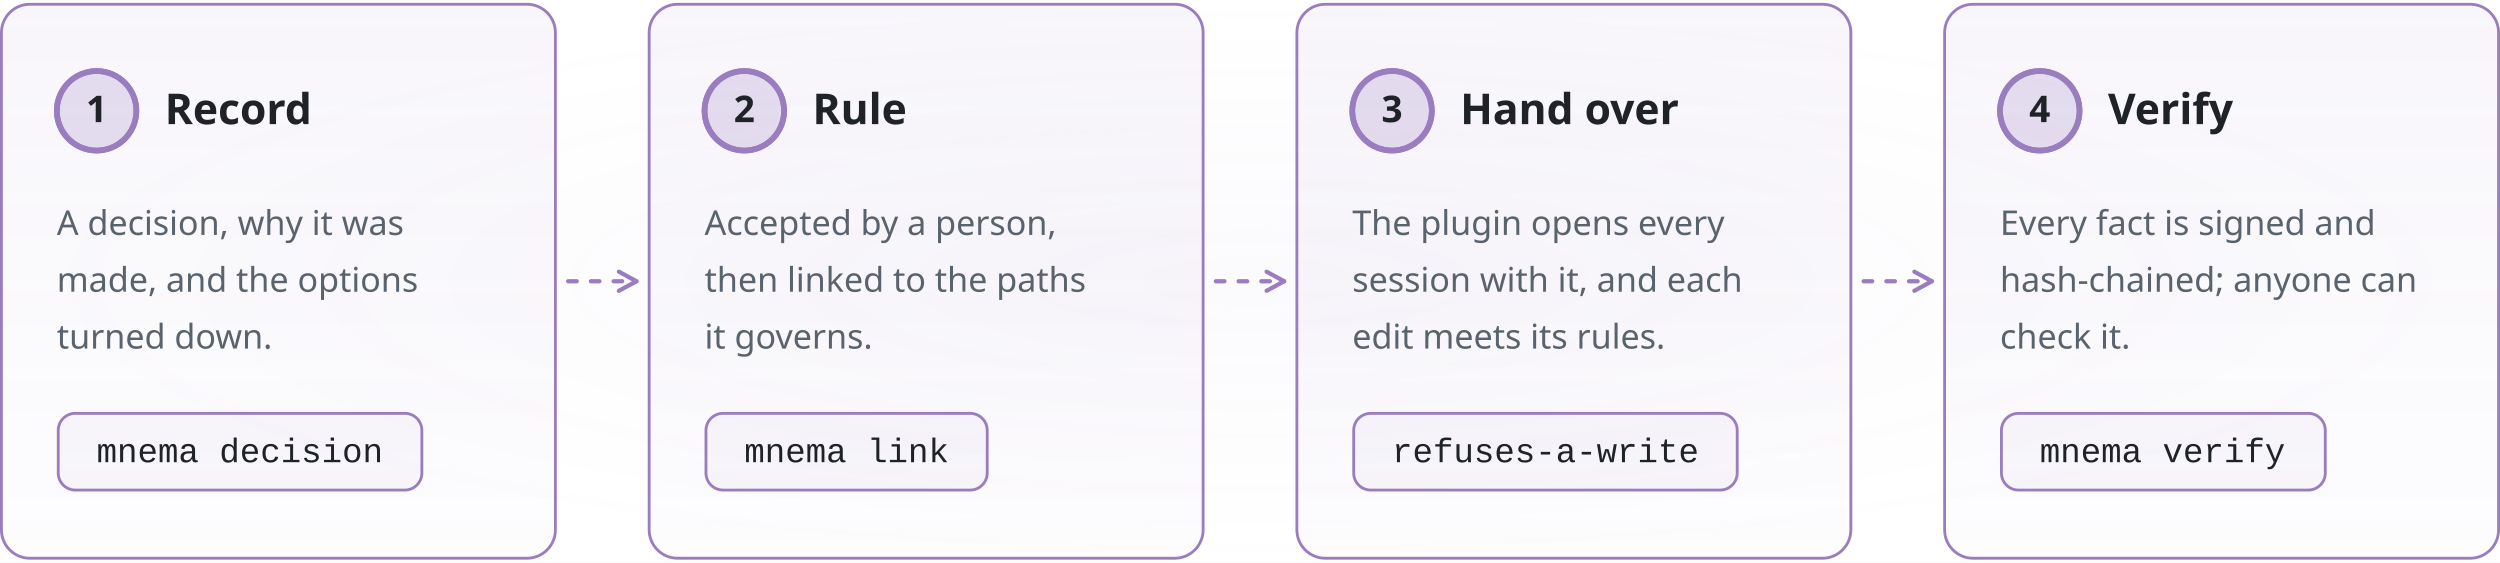
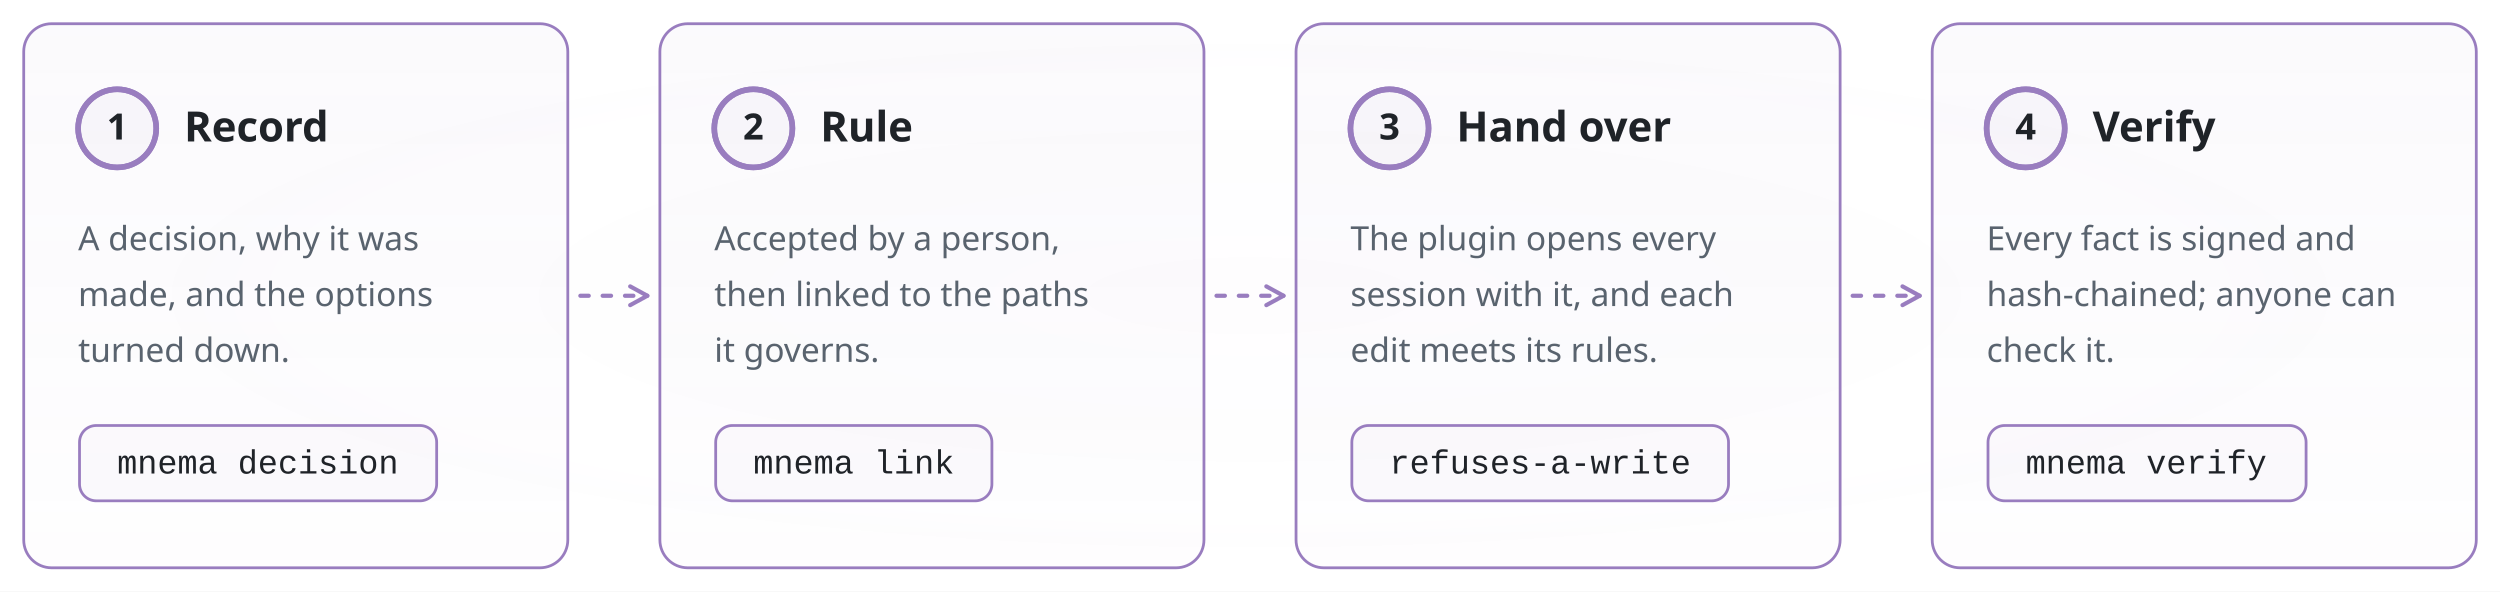
- <svg xmlns="http://www.w3.org/2000/svg" width="880" height="198" viewBox="0 0 880 198" role="img" aria-label="How mnema works: record, rule, hand over, verify">
+ <svg xmlns="http://www.w3.org/2000/svg" width="896" height="212" viewBox="0 0 896 212" role="img" aria-label="How mnema works: record, rule, hand over, verify">
  <style>
.a{animation-duration:9s;animation-iteration-count:infinite;animation-timing-function:ease-in-out}
@keyframes k0{0%{opacity:0}3.89%{opacity:0}5.56%{opacity:1}11.11%{opacity:0}100%{opacity:0}}
@keyframes k1{0%{opacity:0}4.44%{opacity:0}6.11%{opacity:1}12.78%{opacity:0}100%{opacity:0}}
@keyframes k2{0%{opacity:0}4.44%{opacity:0}7.78%{opacity:1}88.89%{opacity:1}92.22%{opacity:0}100%{opacity:0}}
- @keyframes k3{0%{transform:translate(200px,99px)}16.67%{transform:translate(200px,99px)}24.44%{transform:translate(224px,99px)}25.56%{transform:translate(224px,99px)}26.67%{transform:translate(200px,99px)}100%{transform:translate(200px,99px)}}
+ @keyframes k3{0%{transform:translate(208px,106px)}16.67%{transform:translate(208px,106px)}24.44%{transform:translate(232px,106px)}25.56%{transform:translate(232px,106px)}26.67%{transform:translate(208px,106px)}100%{transform:translate(208px,106px)}}
@keyframes k4{0%{opacity:0}16.67%{opacity:0}18%{opacity:1}23.11%{opacity:1}25%{opacity:0}100%{opacity:0}}
@keyframes k5{0%{opacity:0}12.22%{opacity:0}15.56%{opacity:1}88.89%{opacity:1}92.22%{opacity:0}100%{opacity:0}}
@keyframes k6{0%{opacity:0}16.67%{opacity:0}20%{opacity:1}88.89%{opacity:1}92.22%{opacity:0}100%{opacity:0}}
@keyframes k7{0%{stroke-dashoffset:24}12.22%{stroke-dashoffset:24}17.78%{stroke-dashoffset:0}22.78%{stroke-dashoffset:0}23.89%{stroke-dashoffset:24}100%{stroke-dashoffset:24}}
@keyframes k8{0%{opacity:0}12.22%{opacity:0}14.44%{opacity:1}20%{opacity:1}22.22%{opacity:0}100%{opacity:0}}
@keyframes k9{0%{opacity:0}23.89%{opacity:0}25.56%{opacity:1}31.11%{opacity:0}100%{opacity:0}}
@keyframes k10{0%{opacity:0}24.44%{opacity:0}26.11%{opacity:1}32.78%{opacity:0}100%{opacity:0}}
@keyframes k11{0%{opacity:0}24.44%{opacity:0}27.78%{opacity:1}88.89%{opacity:1}92.22%{opacity:0}100%{opacity:0}}
- @keyframes k12{0%{transform:translate(428px,99px)}34.44%{transform:translate(428px,99px)}42.22%{transform:translate(452px,99px)}43.33%{transform:translate(452px,99px)}44.44%{transform:translate(428px,99px)}100%{transform:translate(428px,99px)}}
+ @keyframes k12{0%{transform:translate(436px,106px)}34.44%{transform:translate(436px,106px)}42.22%{transform:translate(460px,106px)}43.33%{transform:translate(460px,106px)}44.44%{transform:translate(436px,106px)}100%{transform:translate(436px,106px)}}
@keyframes k13{0%{opacity:0}34.44%{opacity:0}35.78%{opacity:1}40.89%{opacity:1}42.78%{opacity:0}100%{opacity:0}}
@keyframes k14{0%{opacity:0}30%{opacity:0}33.33%{opacity:1}88.89%{opacity:1}92.22%{opacity:0}100%{opacity:0}}
@keyframes k15{0%{opacity:0}34.44%{opacity:0}37.78%{opacity:1}88.89%{opacity:1}92.22%{opacity:0}100%{opacity:0}}
@keyframes k16{0%{stroke-dashoffset:24}30%{stroke-dashoffset:24}35.56%{stroke-dashoffset:0}40.56%{stroke-dashoffset:0}41.67%{stroke-dashoffset:24}100%{stroke-dashoffset:24}}
@keyframes k17{0%{opacity:0}30%{opacity:0}32.22%{opacity:1}37.78%{opacity:1}40%{opacity:0}100%{opacity:0}}
@keyframes k18{0%{opacity:0}41.67%{opacity:0}43.33%{opacity:1}48.89%{opacity:0}100%{opacity:0}}
@keyframes k19{0%{opacity:0}42.22%{opacity:0}43.89%{opacity:1}50.56%{opacity:0}100%{opacity:0}}
@keyframes k20{0%{opacity:0}42.22%{opacity:0}45.56%{opacity:1}88.89%{opacity:1}92.22%{opacity:0}100%{opacity:0}}
- @keyframes k21{0%{transform:translate(656px,99px)}52.22%{transform:translate(656px,99px)}60%{transform:translate(680px,99px)}61.11%{transform:translate(680px,99px)}62.22%{transform:translate(656px,99px)}100%{transform:translate(656px,99px)}}
+ @keyframes k21{0%{transform:translate(664px,106px)}52.22%{transform:translate(664px,106px)}60%{transform:translate(688px,106px)}61.11%{transform:translate(688px,106px)}62.22%{transform:translate(664px,106px)}100%{transform:translate(664px,106px)}}
@keyframes k22{0%{opacity:0}52.22%{opacity:0}53.56%{opacity:1}58.67%{opacity:1}60.56%{opacity:0}100%{opacity:0}}
@keyframes k23{0%{opacity:0}47.78%{opacity:0}51.11%{opacity:1}88.89%{opacity:1}92.22%{opacity:0}100%{opacity:0}}
@keyframes k24{0%{opacity:0}52.22%{opacity:0}55.56%{opacity:1}88.89%{opacity:1}92.22%{opacity:0}100%{opacity:0}}
@keyframes k25{0%{stroke-dashoffset:24}47.78%{stroke-dashoffset:24}53.33%{stroke-dashoffset:0}58.33%{stroke-dashoffset:0}59.44%{stroke-dashoffset:24}100%{stroke-dashoffset:24}}
@keyframes k26{0%{opacity:0}47.78%{opacity:0}50%{opacity:1}55.56%{opacity:1}57.78%{opacity:0}100%{opacity:0}}
@keyframes k27{0%{opacity:0}59.44%{opacity:0}61.11%{opacity:1}66.67%{opacity:0}100%{opacity:0}}
@keyframes k28{0%{opacity:0}60%{opacity:0}61.67%{opacity:1}68.33%{opacity:0}100%{opacity:0}}
@keyframes k29{0%{opacity:0}60%{opacity:0}63.33%{opacity:1}88.89%{opacity:1}92.22%{opacity:0}100%{opacity:0}}
@media (prefers-reduced-motion: reduce){.a{animation:none!important}}
</style>
  <defs>
    <radialGradient id="glow" cx="0.5" cy="0.5" r="0.5">
-       <stop offset="0" stop-color="#997dbf" stop-opacity="0.08" />
-       <stop offset="0.6" stop-color="#997dbf" stop-opacity="0.03" />
+       <stop offset="0" stop-color="#997dbf" stop-opacity="0.02" />
+       <stop offset="0.6" stop-color="#997dbf" stop-opacity="0.01" />
      <stop offset="1" stop-color="#997dbf" stop-opacity="0" />
    </radialGradient>
    <linearGradient id="tint" x1="0" y1="0" x2="0" y2="1">
-       <stop offset="0" stop-color="#997dbf" stop-opacity="0.07" />
-       <stop offset="1" stop-color="#997dbf" stop-opacity="0.02" />
+       <stop offset="0" stop-color="#997dbf" stop-opacity="0.04" />
+       <stop offset="1" stop-color="#997dbf" stop-opacity="0.01" />
    </linearGradient>
  </defs>
-   <rect width="880" height="198" fill="#ffffff" />
-   <ellipse cx="440" cy="99" rx="420" ry="98" fill="url(#glow)" opacity="0.5" />
-   <rect x="0.5" y="1.5" width="195" height="195" rx="10" fill="url(#tint)" stroke="#997dbf" />
-   <rect class="a" style="animation-name:k0" opacity="0" x="1.5" y="2.5" width="193" height="193" rx="9" fill="none" stroke="#997dbf" stroke-width="3" />
-   <rect class="a" style="animation-name:k1" opacity="0" x="16" y="21" width="36" height="36" rx="18" fill="none" stroke="#997dbf" stroke-width="2" />
-   <rect x="20" y="25" width="28" height="28" rx="14" fill="none" stroke="#997dbf" stroke-width="2" />
-   <rect class="a" style="animation-name:k2" x="20" y="25" width="28" height="28" rx="14" fill="#997dbf" fill-opacity="0.22" stroke="#997dbf" stroke-width="2" />
-   <text x="34" y="43" font-family="-apple-system,BlinkMacSystemFont,'Segoe UI','Noto Sans',Helvetica,Arial,sans-serif" font-size="13" font-weight="600" fill="#1f2328" text-anchor="middle">1</text>
-   <text x="58" y="43.7" font-family="-apple-system,BlinkMacSystemFont,'Segoe UI','Noto Sans',Helvetica,Arial,sans-serif" font-size="15" font-weight="600" fill="#1f2328">Record</text>
-   <text x="20" y="82.7" font-family="-apple-system,BlinkMacSystemFont,'Segoe UI','Noto Sans',Helvetica,Arial,sans-serif" font-size="12" fill="#59636e">A decision, why it was</text>
-   <text x="20" y="102.7" font-family="-apple-system,BlinkMacSystemFont,'Segoe UI','Noto Sans',Helvetica,Arial,sans-serif" font-size="12" fill="#59636e">made, and the options</text>
-   <text x="20" y="122.7" font-family="-apple-system,BlinkMacSystemFont,'Segoe UI','Noto Sans',Helvetica,Arial,sans-serif" font-size="12" fill="#59636e">turned down.</text>
-   <rect x="20.5" y="145.5" width="128" height="27" rx="6" fill="#997dbf" fill-opacity="0.05" stroke="#997dbf" />
-   <text x="34" y="162.7" font-family="ui-monospace,SFMono-Regular,'SF Mono',Menlo,Consolas,'Liberation Mono',monospace" font-size="12" fill="#1f2328">mnema decision</text>
-   <path class="a" style="animation-name:k5" d="M200 99L224 99" fill="none" stroke="#997dbf" stroke-dasharray="3 5" stroke-linecap="round" stroke-width="1.5" />
-   <path class="a" style="animation-name:k6" d="M217.86 95.64L224 99L217.86 102.36" fill="none" stroke="#997dbf" stroke-width="1.5" stroke-linecap="round" stroke-linejoin="round" />
-   <path class="a" style="animation-name:k7,k8" opacity="0" d="M200 99L224 99" fill="none" stroke="#997dbf" stroke-width="2" stroke-linecap="round" stroke-dasharray="24 24" />
+   <rect width="896" height="212" fill="#ffffff" />
+   <ellipse cx="448" cy="106" rx="420" ry="98" fill="url(#glow)" opacity="0.5" />
+   <rect x="8.5" y="8.5" width="195" height="195" rx="10" fill="url(#tint)" stroke="#997dbf" />
+   <rect class="a" style="animation-name:k0" opacity="0" x="9.5" y="9.5" width="193" height="193" rx="9" fill="none" stroke="#997dbf" stroke-width="3" />
+   <rect class="a" style="animation-name:k1" opacity="0" x="24" y="28" width="36" height="36" rx="18" fill="none" stroke="#997dbf" stroke-width="2" />
+   <rect x="28" y="32" width="28" height="28" rx="14" fill="none" stroke="#997dbf" stroke-width="2" />
+   <rect class="a" style="animation-name:k2" x="28" y="32" width="28" height="28" rx="14" fill="#997dbf" fill-opacity="0.04" stroke="#997dbf" stroke-width="2" />
+   <text x="42" y="50" font-family="-apple-system,BlinkMacSystemFont,'Segoe UI','Noto Sans',Helvetica,Arial,sans-serif" font-size="13" font-weight="600" fill="#1f2328" text-anchor="middle">1</text>
+   <text x="66" y="50.7" font-family="-apple-system,BlinkMacSystemFont,'Segoe UI','Noto Sans',Helvetica,Arial,sans-serif" font-size="15" font-weight="600" fill="#1f2328">Record</text>
+   <text x="28" y="89.7" font-family="-apple-system,BlinkMacSystemFont,'Segoe UI','Noto Sans',Helvetica,Arial,sans-serif" font-size="12" fill="#59636e">A decision, why it was</text>
+   <text x="28" y="109.7" font-family="-apple-system,BlinkMacSystemFont,'Segoe UI','Noto Sans',Helvetica,Arial,sans-serif" font-size="12" fill="#59636e">made, and the options</text>
+   <text x="28" y="129.7" font-family="-apple-system,BlinkMacSystemFont,'Segoe UI','Noto Sans',Helvetica,Arial,sans-serif" font-size="12" fill="#59636e">turned down.</text>
+   <rect x="28.5" y="152.5" width="128" height="27" rx="6" fill="#997dbf" fill-opacity="0.03" stroke="#997dbf" />
+   <text x="42" y="169.7" font-family="ui-monospace,SFMono-Regular,'SF Mono',Menlo,Consolas,'Liberation Mono',monospace" font-size="12" fill="#1f2328">mnema decision</text>
+   <path class="a" style="animation-name:k5" d="M208 106L232 106" fill="none" stroke="#997dbf" stroke-dasharray="3 5" stroke-linecap="round" stroke-width="1.5" />
+   <path class="a" style="animation-name:k6" d="M225.86 102.64L232 106L225.86 109.36" fill="none" stroke="#997dbf" stroke-width="1.5" stroke-linecap="round" stroke-linejoin="round" />
+   <path class="a" style="animation-name:k7,k8" opacity="0" d="M208 106L232 106" fill="none" stroke="#997dbf" stroke-width="2" stroke-linecap="round" stroke-dasharray="24 24" />
  <g class="a" style="animation-name:k3,k4" opacity="0">
-     <circle r="8" fill="#997dbf" fill-opacity="0.22" />
+     <circle r="8" fill="#997dbf" fill-opacity="0.06" />
    <circle r="4" fill="#997dbf" />
  </g>
-   <rect x="228.5" y="1.5" width="195" height="195" rx="10" fill="url(#tint)" stroke="#997dbf" />
-   <rect class="a" style="animation-name:k9" opacity="0" x="229.5" y="2.5" width="193" height="193" rx="9" fill="none" stroke="#997dbf" stroke-width="3" />
-   <rect class="a" style="animation-name:k10" opacity="0" x="244" y="21" width="36" height="36" rx="18" fill="none" stroke="#997dbf" stroke-width="2" />
-   <rect x="248" y="25" width="28" height="28" rx="14" fill="none" stroke="#997dbf" stroke-width="2" />
-   <rect class="a" style="animation-name:k11" x="248" y="25" width="28" height="28" rx="14" fill="#997dbf" fill-opacity="0.22" stroke="#997dbf" stroke-width="2" />
-   <text x="262" y="43" font-family="-apple-system,BlinkMacSystemFont,'Segoe UI','Noto Sans',Helvetica,Arial,sans-serif" font-size="13" font-weight="600" fill="#1f2328" text-anchor="middle">2</text>
-   <text x="286" y="43.7" font-family="-apple-system,BlinkMacSystemFont,'Segoe UI','Noto Sans',Helvetica,Arial,sans-serif" font-size="15" font-weight="600" fill="#1f2328">Rule</text>
-   <text x="248" y="82.7" font-family="-apple-system,BlinkMacSystemFont,'Segoe UI','Noto Sans',Helvetica,Arial,sans-serif" font-size="12" fill="#59636e">Accepted by a person,</text>
-   <text x="248" y="102.7" font-family="-apple-system,BlinkMacSystemFont,'Segoe UI','Noto Sans',Helvetica,Arial,sans-serif" font-size="12" fill="#59636e">then linked to the paths</text>
-   <text x="248" y="122.7" font-family="-apple-system,BlinkMacSystemFont,'Segoe UI','Noto Sans',Helvetica,Arial,sans-serif" font-size="12" fill="#59636e">it governs.</text>
-   <rect x="248.5" y="145.5" width="99" height="27" rx="6" fill="#997dbf" fill-opacity="0.05" stroke="#997dbf" />
-   <text x="262" y="162.7" font-family="ui-monospace,SFMono-Regular,'SF Mono',Menlo,Consolas,'Liberation Mono',monospace" font-size="12" fill="#1f2328">mnema link</text>
-   <path class="a" style="animation-name:k14" d="M428 99L452 99" fill="none" stroke="#997dbf" stroke-dasharray="3 5" stroke-linecap="round" stroke-width="1.5" />
-   <path class="a" style="animation-name:k15" d="M445.86 95.64L452 99L445.86 102.36" fill="none" stroke="#997dbf" stroke-width="1.5" stroke-linecap="round" stroke-linejoin="round" />
-   <path class="a" style="animation-name:k16,k17" opacity="0" d="M428 99L452 99" fill="none" stroke="#997dbf" stroke-width="2" stroke-linecap="round" stroke-dasharray="24 24" />
+   <rect x="236.5" y="8.5" width="195" height="195" rx="10" fill="url(#tint)" stroke="#997dbf" />
+   <rect class="a" style="animation-name:k9" opacity="0" x="237.5" y="9.5" width="193" height="193" rx="9" fill="none" stroke="#997dbf" stroke-width="3" />
+   <rect class="a" style="animation-name:k10" opacity="0" x="252" y="28" width="36" height="36" rx="18" fill="none" stroke="#997dbf" stroke-width="2" />
+   <rect x="256" y="32" width="28" height="28" rx="14" fill="none" stroke="#997dbf" stroke-width="2" />
+   <rect class="a" style="animation-name:k11" x="256" y="32" width="28" height="28" rx="14" fill="#997dbf" fill-opacity="0.04" stroke="#997dbf" stroke-width="2" />
+   <text x="270" y="50" font-family="-apple-system,BlinkMacSystemFont,'Segoe UI','Noto Sans',Helvetica,Arial,sans-serif" font-size="13" font-weight="600" fill="#1f2328" text-anchor="middle">2</text>
+   <text x="294" y="50.7" font-family="-apple-system,BlinkMacSystemFont,'Segoe UI','Noto Sans',Helvetica,Arial,sans-serif" font-size="15" font-weight="600" fill="#1f2328">Rule</text>
+   <text x="256" y="89.7" font-family="-apple-system,BlinkMacSystemFont,'Segoe UI','Noto Sans',Helvetica,Arial,sans-serif" font-size="12" fill="#59636e">Accepted by a person,</text>
+   <text x="256" y="109.7" font-family="-apple-system,BlinkMacSystemFont,'Segoe UI','Noto Sans',Helvetica,Arial,sans-serif" font-size="12" fill="#59636e">then linked to the paths</text>
+   <text x="256" y="129.7" font-family="-apple-system,BlinkMacSystemFont,'Segoe UI','Noto Sans',Helvetica,Arial,sans-serif" font-size="12" fill="#59636e">it governs.</text>
+   <rect x="256.5" y="152.5" width="99" height="27" rx="6" fill="#997dbf" fill-opacity="0.03" stroke="#997dbf" />
+   <text x="270" y="169.7" font-family="ui-monospace,SFMono-Regular,'SF Mono',Menlo,Consolas,'Liberation Mono',monospace" font-size="12" fill="#1f2328">mnema link</text>
+   <path class="a" style="animation-name:k14" d="M436 106L460 106" fill="none" stroke="#997dbf" stroke-dasharray="3 5" stroke-linecap="round" stroke-width="1.5" />
+   <path class="a" style="animation-name:k15" d="M453.86 102.64L460 106L453.86 109.36" fill="none" stroke="#997dbf" stroke-width="1.5" stroke-linecap="round" stroke-linejoin="round" />
+   <path class="a" style="animation-name:k16,k17" opacity="0" d="M436 106L460 106" fill="none" stroke="#997dbf" stroke-width="2" stroke-linecap="round" stroke-dasharray="24 24" />
  <g class="a" style="animation-name:k12,k13" opacity="0">
-     <circle r="8" fill="#997dbf" fill-opacity="0.22" />
+     <circle r="8" fill="#997dbf" fill-opacity="0.06" />
    <circle r="4" fill="#997dbf" />
  </g>
-   <rect x="456.5" y="1.5" width="195" height="195" rx="10" fill="url(#tint)" stroke="#997dbf" />
-   <rect class="a" style="animation-name:k18" opacity="0" x="457.5" y="2.5" width="193" height="193" rx="9" fill="none" stroke="#997dbf" stroke-width="3" />
-   <rect class="a" style="animation-name:k19" opacity="0" x="472" y="21" width="36" height="36" rx="18" fill="none" stroke="#997dbf" stroke-width="2" />
-   <rect x="476" y="25" width="28" height="28" rx="14" fill="none" stroke="#997dbf" stroke-width="2" />
-   <rect class="a" style="animation-name:k20" x="476" y="25" width="28" height="28" rx="14" fill="#997dbf" fill-opacity="0.22" stroke="#997dbf" stroke-width="2" />
-   <text x="490" y="43" font-family="-apple-system,BlinkMacSystemFont,'Segoe UI','Noto Sans',Helvetica,Arial,sans-serif" font-size="13" font-weight="600" fill="#1f2328" text-anchor="middle">3</text>
-   <text x="514" y="43.7" font-family="-apple-system,BlinkMacSystemFont,'Segoe UI','Noto Sans',Helvetica,Arial,sans-serif" font-size="15" font-weight="600" fill="#1f2328">Hand over</text>
-   <text x="476" y="82.7" font-family="-apple-system,BlinkMacSystemFont,'Segoe UI','Noto Sans',Helvetica,Arial,sans-serif" font-size="12" fill="#59636e">The plugin opens every</text>
-   <text x="476" y="102.7" font-family="-apple-system,BlinkMacSystemFont,'Segoe UI','Noto Sans',Helvetica,Arial,sans-serif" font-size="12" fill="#59636e">session with it, and each</text>
-   <text x="476" y="122.7" font-family="-apple-system,BlinkMacSystemFont,'Segoe UI','Noto Sans',Helvetica,Arial,sans-serif" font-size="12" fill="#59636e">edit meets its rules.</text>
-   <rect x="476.5" y="145.5" width="135" height="27" rx="6" fill="#997dbf" fill-opacity="0.05" stroke="#997dbf" />
-   <text x="490" y="162.7" font-family="ui-monospace,SFMono-Regular,'SF Mono',Menlo,Consolas,'Liberation Mono',monospace" font-size="12" fill="#1f2328">refuses-a-write</text>
-   <path class="a" style="animation-name:k23" d="M656 99L680 99" fill="none" stroke="#997dbf" stroke-dasharray="3 5" stroke-linecap="round" stroke-width="1.5" />
-   <path class="a" style="animation-name:k24" d="M673.86 95.64L680 99L673.86 102.36" fill="none" stroke="#997dbf" stroke-width="1.5" stroke-linecap="round" stroke-linejoin="round" />
-   <path class="a" style="animation-name:k25,k26" opacity="0" d="M656 99L680 99" fill="none" stroke="#997dbf" stroke-width="2" stroke-linecap="round" stroke-dasharray="24 24" />
+   <rect x="464.5" y="8.5" width="195" height="195" rx="10" fill="url(#tint)" stroke="#997dbf" />
+   <rect class="a" style="animation-name:k18" opacity="0" x="465.5" y="9.5" width="193" height="193" rx="9" fill="none" stroke="#997dbf" stroke-width="3" />
+   <rect class="a" style="animation-name:k19" opacity="0" x="480" y="28" width="36" height="36" rx="18" fill="none" stroke="#997dbf" stroke-width="2" />
+   <rect x="484" y="32" width="28" height="28" rx="14" fill="none" stroke="#997dbf" stroke-width="2" />
+   <rect class="a" style="animation-name:k20" x="484" y="32" width="28" height="28" rx="14" fill="#997dbf" fill-opacity="0.04" stroke="#997dbf" stroke-width="2" />
+   <text x="498" y="50" font-family="-apple-system,BlinkMacSystemFont,'Segoe UI','Noto Sans',Helvetica,Arial,sans-serif" font-size="13" font-weight="600" fill="#1f2328" text-anchor="middle">3</text>
+   <text x="522" y="50.7" font-family="-apple-system,BlinkMacSystemFont,'Segoe UI','Noto Sans',Helvetica,Arial,sans-serif" font-size="15" font-weight="600" fill="#1f2328">Hand over</text>
+   <text x="484" y="89.7" font-family="-apple-system,BlinkMacSystemFont,'Segoe UI','Noto Sans',Helvetica,Arial,sans-serif" font-size="12" fill="#59636e">The plugin opens every</text>
+   <text x="484" y="109.7" font-family="-apple-system,BlinkMacSystemFont,'Segoe UI','Noto Sans',Helvetica,Arial,sans-serif" font-size="12" fill="#59636e">session with it, and each</text>
+   <text x="484" y="129.7" font-family="-apple-system,BlinkMacSystemFont,'Segoe UI','Noto Sans',Helvetica,Arial,sans-serif" font-size="12" fill="#59636e">edit meets its rules.</text>
+   <rect x="484.5" y="152.5" width="135" height="27" rx="6" fill="#997dbf" fill-opacity="0.03" stroke="#997dbf" />
+   <text x="498" y="169.7" font-family="ui-monospace,SFMono-Regular,'SF Mono',Menlo,Consolas,'Liberation Mono',monospace" font-size="12" fill="#1f2328">refuses-a-write</text>
+   <path class="a" style="animation-name:k23" d="M664 106L688 106" fill="none" stroke="#997dbf" stroke-dasharray="3 5" stroke-linecap="round" stroke-width="1.5" />
+   <path class="a" style="animation-name:k24" d="M681.86 102.64L688 106L681.86 109.36" fill="none" stroke="#997dbf" stroke-width="1.5" stroke-linecap="round" stroke-linejoin="round" />
+   <path class="a" style="animation-name:k25,k26" opacity="0" d="M664 106L688 106" fill="none" stroke="#997dbf" stroke-width="2" stroke-linecap="round" stroke-dasharray="24 24" />
  <g class="a" style="animation-name:k21,k22" opacity="0">
-     <circle r="8" fill="#997dbf" fill-opacity="0.22" />
+     <circle r="8" fill="#997dbf" fill-opacity="0.06" />
    <circle r="4" fill="#997dbf" />
  </g>
-   <rect x="684.5" y="1.5" width="195" height="195" rx="10" fill="url(#tint)" stroke="#997dbf" />
-   <rect class="a" style="animation-name:k27" opacity="0" x="685.5" y="2.5" width="193" height="193" rx="9" fill="none" stroke="#997dbf" stroke-width="3" />
-   <rect class="a" style="animation-name:k28" opacity="0" x="700" y="21" width="36" height="36" rx="18" fill="none" stroke="#997dbf" stroke-width="2" />
-   <rect x="704" y="25" width="28" height="28" rx="14" fill="none" stroke="#997dbf" stroke-width="2" />
-   <rect class="a" style="animation-name:k29" x="704" y="25" width="28" height="28" rx="14" fill="#997dbf" fill-opacity="0.22" stroke="#997dbf" stroke-width="2" />
-   <text x="718" y="43" font-family="-apple-system,BlinkMacSystemFont,'Segoe UI','Noto Sans',Helvetica,Arial,sans-serif" font-size="13" font-weight="600" fill="#1f2328" text-anchor="middle">4</text>
-   <text x="742" y="43.7" font-family="-apple-system,BlinkMacSystemFont,'Segoe UI','Noto Sans',Helvetica,Arial,sans-serif" font-size="15" font-weight="600" fill="#1f2328">Verify</text>
-   <text x="704" y="82.7" font-family="-apple-system,BlinkMacSystemFont,'Segoe UI','Noto Sans',Helvetica,Arial,sans-serif" font-size="12" fill="#59636e">Every fact is signed and</text>
-   <text x="704" y="102.7" font-family="-apple-system,BlinkMacSystemFont,'Segoe UI','Noto Sans',Helvetica,Arial,sans-serif" font-size="12" fill="#59636e">hash-chained; anyone can</text>
-   <text x="704" y="122.7" font-family="-apple-system,BlinkMacSystemFont,'Segoe UI','Noto Sans',Helvetica,Arial,sans-serif" font-size="12" fill="#59636e">check it.</text>
-   <rect x="704.5" y="145.5" width="114" height="27" rx="6" fill="#997dbf" fill-opacity="0.05" stroke="#997dbf" />
-   <text x="718" y="162.7" font-family="ui-monospace,SFMono-Regular,'SF Mono',Menlo,Consolas,'Liberation Mono',monospace" font-size="12" fill="#1f2328">mnema verify</text>
+   <rect x="692.5" y="8.5" width="195" height="195" rx="10" fill="url(#tint)" stroke="#997dbf" />
+   <rect class="a" style="animation-name:k27" opacity="0" x="693.5" y="9.5" width="193" height="193" rx="9" fill="none" stroke="#997dbf" stroke-width="3" />
+   <rect class="a" style="animation-name:k28" opacity="0" x="708" y="28" width="36" height="36" rx="18" fill="none" stroke="#997dbf" stroke-width="2" />
+   <rect x="712" y="32" width="28" height="28" rx="14" fill="none" stroke="#997dbf" stroke-width="2" />
+   <rect class="a" style="animation-name:k29" x="712" y="32" width="28" height="28" rx="14" fill="#997dbf" fill-opacity="0.04" stroke="#997dbf" stroke-width="2" />
+   <text x="726" y="50" font-family="-apple-system,BlinkMacSystemFont,'Segoe UI','Noto Sans',Helvetica,Arial,sans-serif" font-size="13" font-weight="600" fill="#1f2328" text-anchor="middle">4</text>
+   <text x="750" y="50.7" font-family="-apple-system,BlinkMacSystemFont,'Segoe UI','Noto Sans',Helvetica,Arial,sans-serif" font-size="15" font-weight="600" fill="#1f2328">Verify</text>
+   <text x="712" y="89.7" font-family="-apple-system,BlinkMacSystemFont,'Segoe UI','Noto Sans',Helvetica,Arial,sans-serif" font-size="12" fill="#59636e">Every fact is signed and</text>
+   <text x="712" y="109.7" font-family="-apple-system,BlinkMacSystemFont,'Segoe UI','Noto Sans',Helvetica,Arial,sans-serif" font-size="12" fill="#59636e">hash-chained; anyone can</text>
+   <text x="712" y="129.7" font-family="-apple-system,BlinkMacSystemFont,'Segoe UI','Noto Sans',Helvetica,Arial,sans-serif" font-size="12" fill="#59636e">check it.</text>
+   <rect x="712.5" y="152.5" width="114" height="27" rx="6" fill="#997dbf" fill-opacity="0.03" stroke="#997dbf" />
+   <text x="726" y="169.7" font-family="ui-monospace,SFMono-Regular,'SF Mono',Menlo,Consolas,'Liberation Mono',monospace" font-size="12" fill="#1f2328">mnema verify</text>
</svg>
